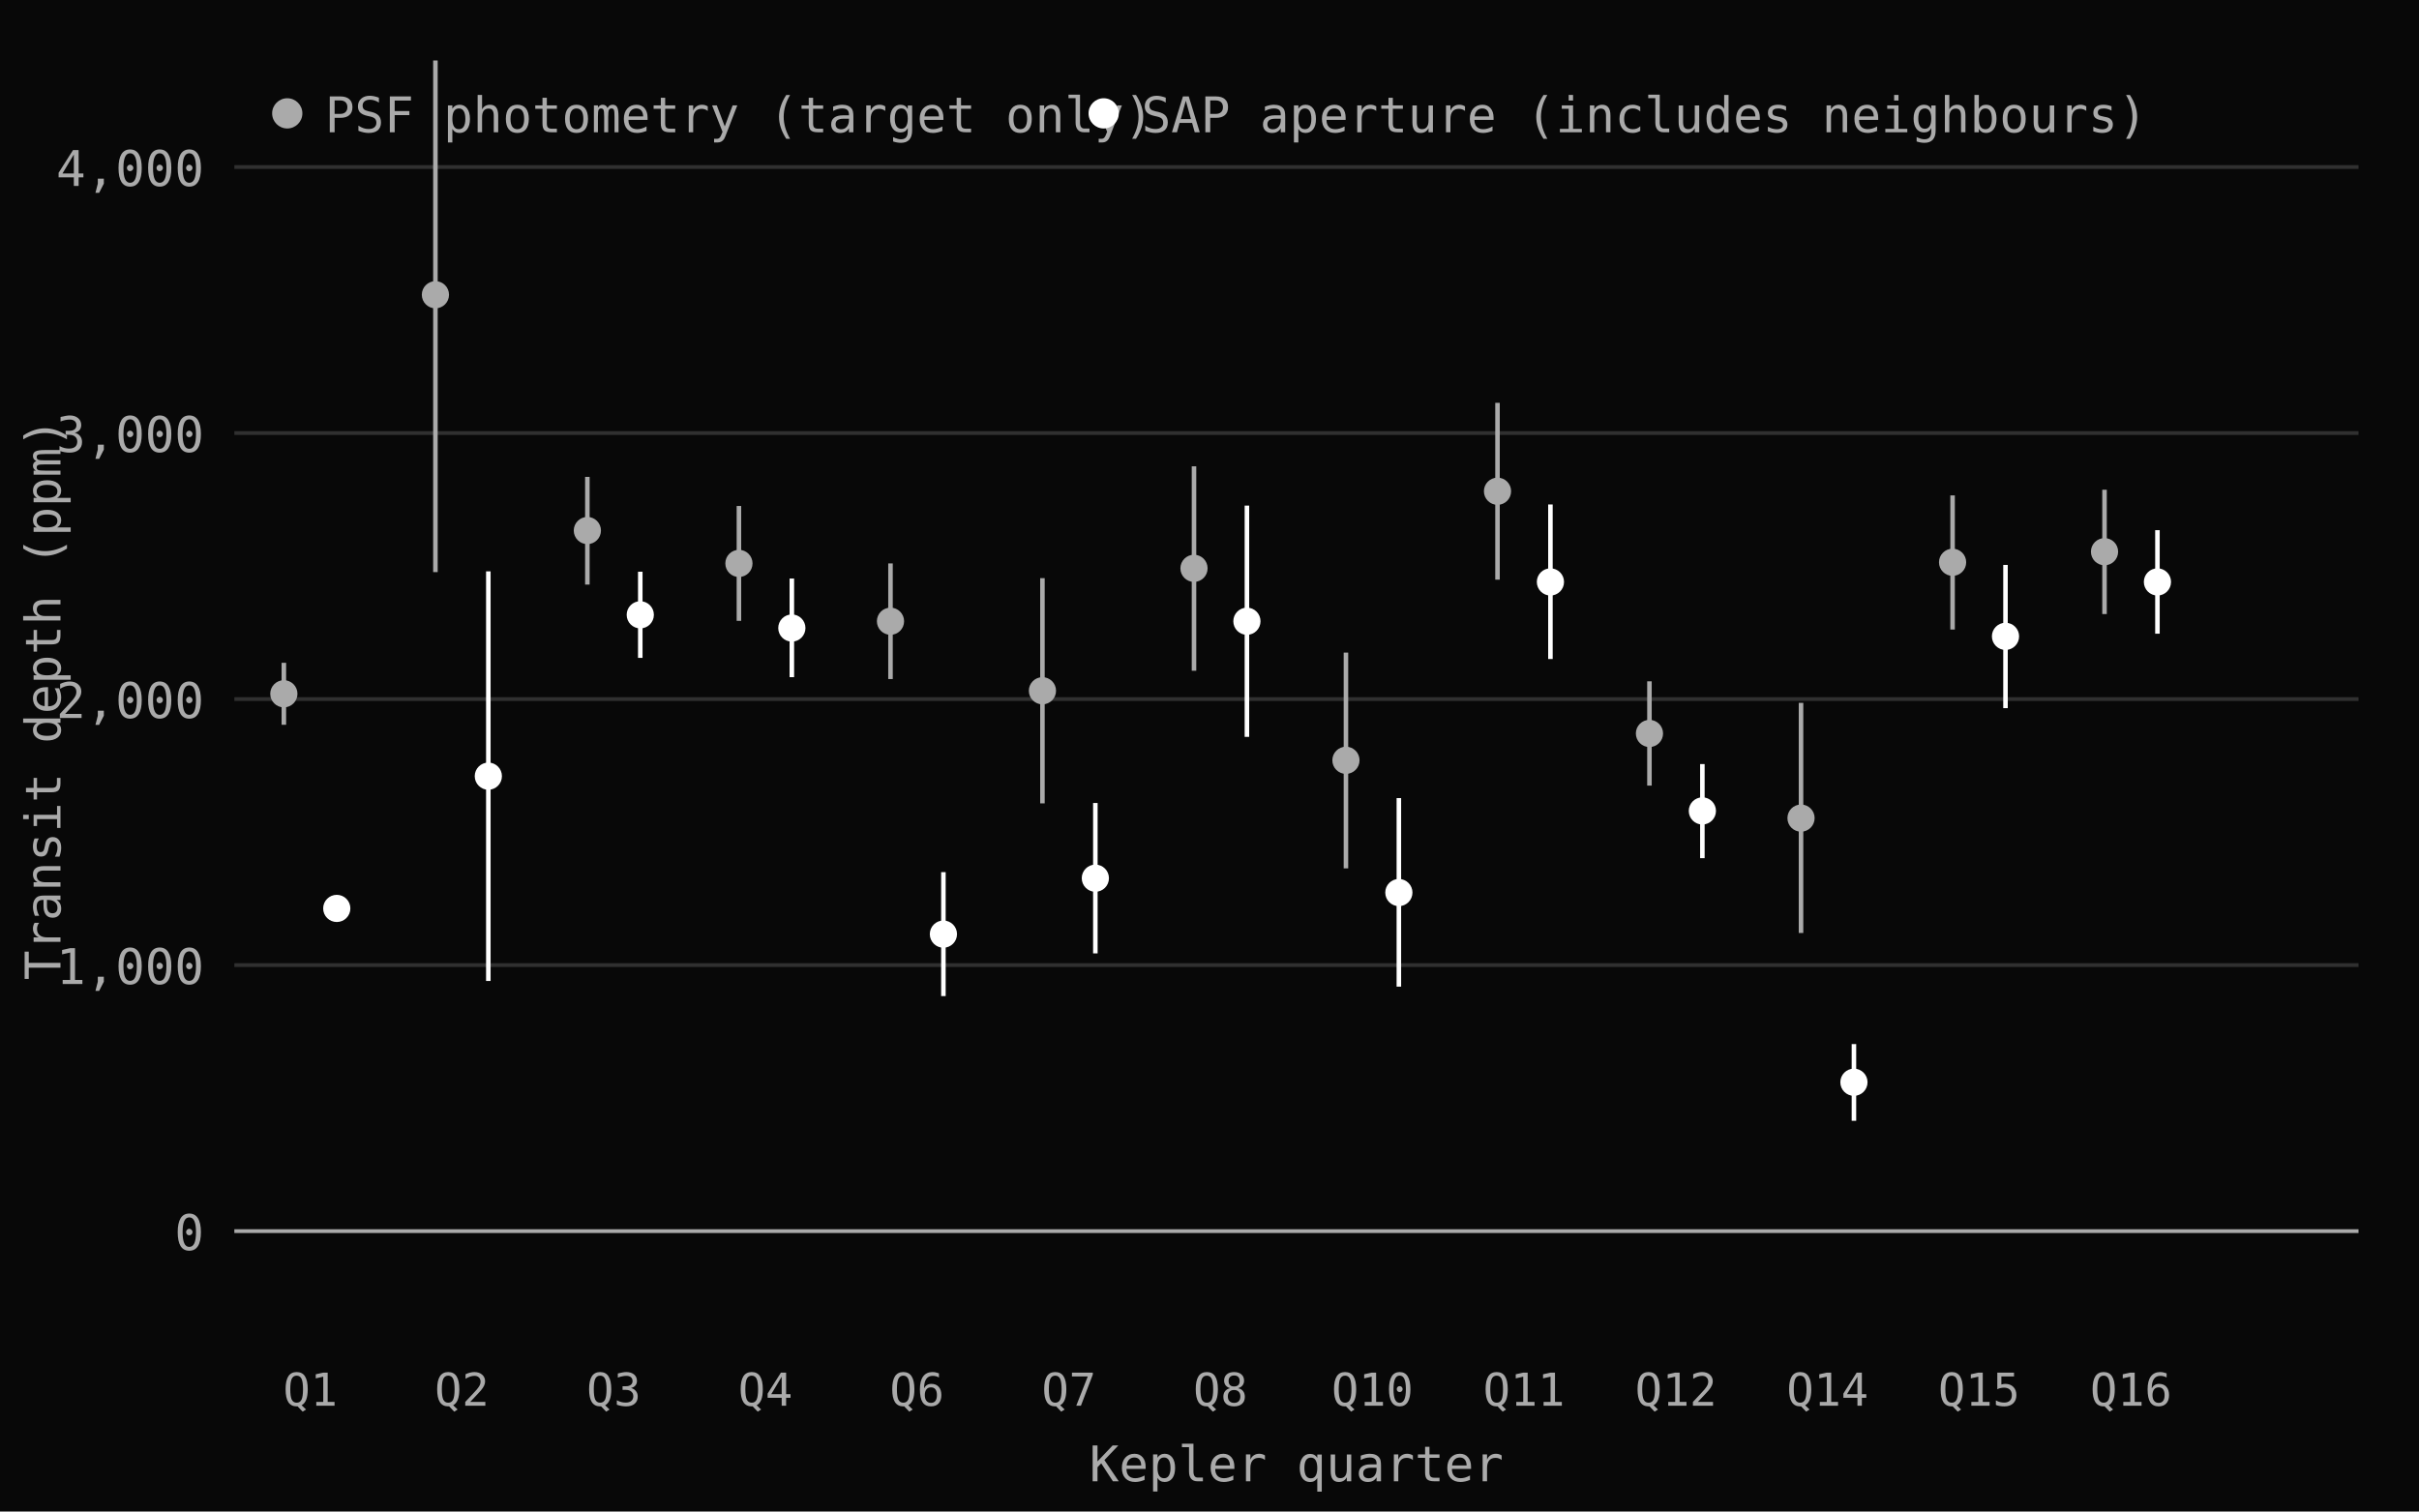
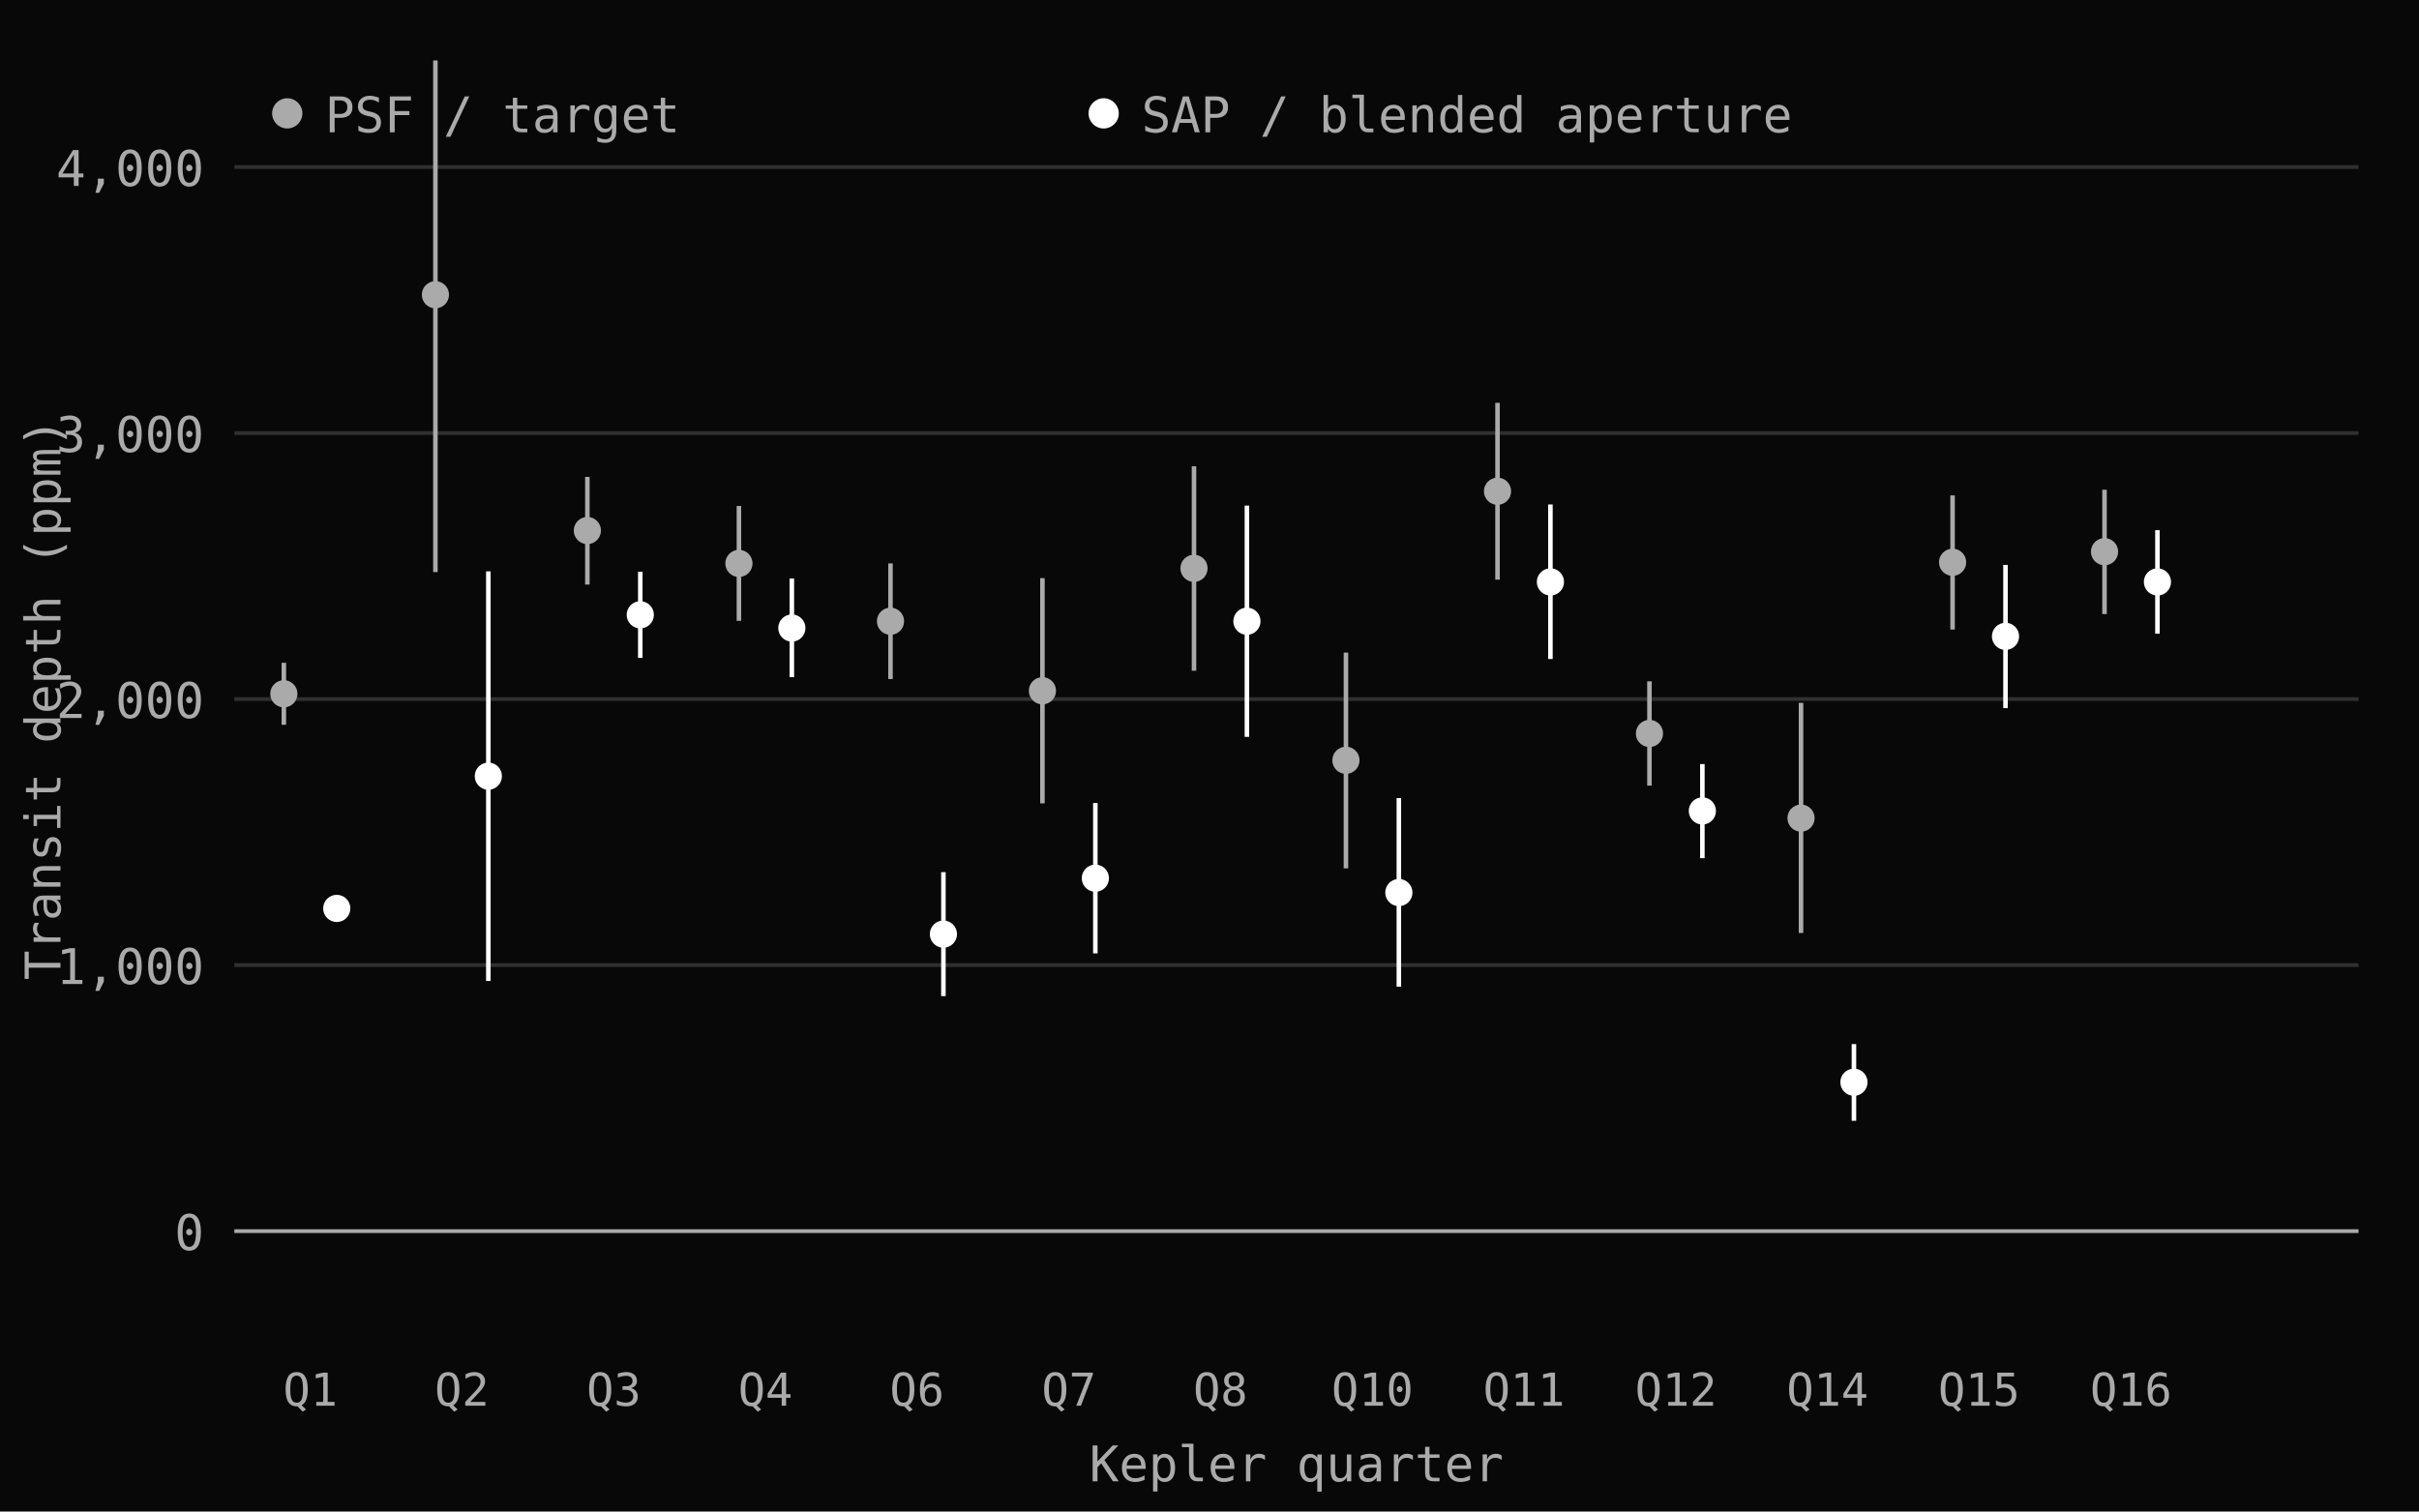
<svg xmlns="http://www.w3.org/2000/svg" viewBox="0 0 640 400" role="img" aria-labelledby="t d">
  <rect width="640" height="400" fill="#080808" rx="0" />
  <line x1="62.0" y1="325.8" x2="624.0" y2="325.8" stroke="#aaaaaa" stroke-width="1" />
  <text x="54.0" y="330.8" font-size="13" fill="#aaaaaa" text-anchor="end" font-weight="400" font-family="IBM Plex Mono,monospace">0</text>
  <line x1="62.0" y1="255.4" x2="624.0" y2="255.4" stroke="#303030" stroke-width="1" />
  <text x="54.0" y="260.4" font-size="13" fill="#aaaaaa" text-anchor="end" font-weight="400" font-family="IBM Plex Mono,monospace">1,000</text>
  <line x1="62.0" y1="185.0" x2="624.0" y2="185.0" stroke="#303030" stroke-width="1" />
  <text x="54.0" y="190.0" font-size="13" fill="#aaaaaa" text-anchor="end" font-weight="400" font-family="IBM Plex Mono,monospace">2,000</text>
  <line x1="62.0" y1="114.6" x2="624.0" y2="114.6" stroke="#303030" stroke-width="1" />
  <text x="54.0" y="119.6" font-size="13" fill="#aaaaaa" text-anchor="end" font-weight="400" font-family="IBM Plex Mono,monospace">3,000</text>
  <line x1="62.0" y1="44.2" x2="624.0" y2="44.2" stroke="#303030" stroke-width="1" />
  <text x="54.0" y="49.2" font-size="13" fill="#aaaaaa" text-anchor="end" font-weight="400" font-family="IBM Plex Mono,monospace">4,000</text>
  <text x="16.0" y="185.0" font-size="13" fill="#aaaaaa" text-anchor="middle" font-weight="400" font-family="IBM Plex Mono,monospace" transform="rotate(-90 16.0 185.0)">Transit depth (ppm)</text>
  <text x="343.0" y="392.0" font-size="13" fill="#aaaaaa" text-anchor="middle" font-weight="400" font-family="IBM Plex Mono,monospace">Kepler quarter</text>
  <line x1="75.1" y1="175.4" x2="75.1" y2="191.8" stroke="#aaaaaa" stroke-width="1.2" />
  <circle cx="75.1" cy="183.6" r="3.6" fill="#aaaaaa" stroke="none" stroke-width="1" opacity="1" />
  <line x1="89.1" y1="238.8" x2="89.1" y2="242.1" stroke="#ffffff" stroke-width="1.2" />
  <circle cx="89.1" cy="240.4" r="3.6" fill="#ffffff" stroke="none" stroke-width="1" opacity="1" />
  <text x="82.1" y="372.0" font-size="12" fill="#aaaaaa" text-anchor="middle" font-weight="400" font-family="IBM Plex Mono,monospace">Q1</text>
  <line x1="115.2" y1="16.0" x2="115.2" y2="151.4" stroke="#aaaaaa" stroke-width="1.2" />
  <circle cx="115.2" cy="78.0" r="3.6" fill="#aaaaaa" stroke="none" stroke-width="1" opacity="1" />
  <line x1="129.2" y1="151.2" x2="129.2" y2="259.6" stroke="#ffffff" stroke-width="1.2" />
  <circle cx="129.2" cy="205.4" r="3.6" fill="#ffffff" stroke="none" stroke-width="1" opacity="1" />
  <text x="122.2" y="372.0" font-size="12" fill="#aaaaaa" text-anchor="middle" font-weight="400" font-family="IBM Plex Mono,monospace">Q2</text>
  <line x1="155.4" y1="126.2" x2="155.4" y2="154.7" stroke="#aaaaaa" stroke-width="1.2" />
  <circle cx="155.4" cy="140.4" r="3.6" fill="#aaaaaa" stroke="none" stroke-width="1" opacity="1" />
  <line x1="169.4" y1="151.3" x2="169.4" y2="174.1" stroke="#ffffff" stroke-width="1.2" />
  <circle cx="169.4" cy="162.7" r="3.6" fill="#ffffff" stroke="none" stroke-width="1" opacity="1" />
  <text x="162.4" y="372.0" font-size="12" fill="#aaaaaa" text-anchor="middle" font-weight="400" font-family="IBM Plex Mono,monospace">Q3</text>
  <line x1="195.5" y1="133.9" x2="195.5" y2="164.3" stroke="#aaaaaa" stroke-width="1.2" />
  <circle cx="195.5" cy="149.1" r="3.6" fill="#aaaaaa" stroke="none" stroke-width="1" opacity="1" />
  <line x1="209.5" y1="153.1" x2="209.5" y2="179.2" stroke="#ffffff" stroke-width="1.2" />
  <circle cx="209.5" cy="166.2" r="3.6" fill="#ffffff" stroke="none" stroke-width="1" opacity="1" />
  <text x="202.5" y="372.0" font-size="12" fill="#aaaaaa" text-anchor="middle" font-weight="400" font-family="IBM Plex Mono,monospace">Q4</text>
  <line x1="235.6" y1="149.1" x2="235.6" y2="179.7" stroke="#aaaaaa" stroke-width="1.2" />
  <circle cx="235.6" cy="164.4" r="3.6" fill="#aaaaaa" stroke="none" stroke-width="1" opacity="1" />
  <line x1="249.6" y1="230.8" x2="249.6" y2="263.6" stroke="#ffffff" stroke-width="1.2" />
  <circle cx="249.6" cy="247.2" r="3.6" fill="#ffffff" stroke="none" stroke-width="1" opacity="1" />
  <text x="242.6" y="372.0" font-size="12" fill="#aaaaaa" text-anchor="middle" font-weight="400" font-family="IBM Plex Mono,monospace">Q6</text>
  <line x1="275.8" y1="153.0" x2="275.8" y2="212.6" stroke="#aaaaaa" stroke-width="1.2" />
  <circle cx="275.8" cy="182.8" r="3.6" fill="#aaaaaa" stroke="none" stroke-width="1" opacity="1" />
  <line x1="289.8" y1="212.5" x2="289.8" y2="252.3" stroke="#ffffff" stroke-width="1.2" />
  <circle cx="289.8" cy="232.4" r="3.6" fill="#ffffff" stroke="none" stroke-width="1" opacity="1" />
  <text x="282.8" y="372.0" font-size="12" fill="#aaaaaa" text-anchor="middle" font-weight="400" font-family="IBM Plex Mono,monospace">Q7</text>
  <line x1="315.9" y1="123.4" x2="315.9" y2="177.5" stroke="#aaaaaa" stroke-width="1.2" />
  <circle cx="315.9" cy="150.4" r="3.6" fill="#aaaaaa" stroke="none" stroke-width="1" opacity="1" />
  <line x1="329.9" y1="133.8" x2="329.9" y2="195.0" stroke="#ffffff" stroke-width="1.2" />
  <circle cx="329.9" cy="164.4" r="3.6" fill="#ffffff" stroke="none" stroke-width="1" opacity="1" />
  <text x="322.9" y="372.0" font-size="12" fill="#aaaaaa" text-anchor="middle" font-weight="400" font-family="IBM Plex Mono,monospace">Q8</text>
  <line x1="356.1" y1="172.7" x2="356.1" y2="229.8" stroke="#aaaaaa" stroke-width="1.2" />
  <circle cx="356.1" cy="201.2" r="3.6" fill="#aaaaaa" stroke="none" stroke-width="1" opacity="1" />
  <line x1="370.1" y1="211.2" x2="370.1" y2="261.1" stroke="#ffffff" stroke-width="1.2" />
  <circle cx="370.1" cy="236.2" r="3.6" fill="#ffffff" stroke="none" stroke-width="1" opacity="1" />
  <text x="363.1" y="372.0" font-size="12" fill="#aaaaaa" text-anchor="middle" font-weight="400" font-family="IBM Plex Mono,monospace">Q10</text>
  <line x1="396.2" y1="106.6" x2="396.2" y2="153.4" stroke="#aaaaaa" stroke-width="1.2" />
  <circle cx="396.2" cy="130.0" r="3.6" fill="#aaaaaa" stroke="none" stroke-width="1" opacity="1" />
  <line x1="410.2" y1="133.5" x2="410.2" y2="174.4" stroke="#ffffff" stroke-width="1.2" />
  <circle cx="410.2" cy="154.0" r="3.6" fill="#ffffff" stroke="none" stroke-width="1" opacity="1" />
  <text x="403.2" y="372.0" font-size="12" fill="#aaaaaa" text-anchor="middle" font-weight="400" font-family="IBM Plex Mono,monospace">Q11</text>
  <line x1="436.4" y1="180.3" x2="436.4" y2="207.9" stroke="#aaaaaa" stroke-width="1.2" />
  <circle cx="436.4" cy="194.1" r="3.6" fill="#aaaaaa" stroke="none" stroke-width="1" opacity="1" />
  <line x1="450.4" y1="202.2" x2="450.4" y2="227.1" stroke="#ffffff" stroke-width="1.2" />
  <circle cx="450.4" cy="214.6" r="3.6" fill="#ffffff" stroke="none" stroke-width="1" opacity="1" />
  <text x="443.4" y="372.0" font-size="12" fill="#aaaaaa" text-anchor="middle" font-weight="400" font-family="IBM Plex Mono,monospace">Q12</text>
  <line x1="476.5" y1="186.0" x2="476.5" y2="246.9" stroke="#aaaaaa" stroke-width="1.2" />
  <circle cx="476.5" cy="216.5" r="3.6" fill="#aaaaaa" stroke="none" stroke-width="1" opacity="1" />
  <line x1="490.5" y1="276.3" x2="490.5" y2="296.6" stroke="#ffffff" stroke-width="1.2" />
  <circle cx="490.5" cy="286.4" r="3.6" fill="#ffffff" stroke="none" stroke-width="1" opacity="1" />
  <text x="483.5" y="372.0" font-size="12" fill="#aaaaaa" text-anchor="middle" font-weight="400" font-family="IBM Plex Mono,monospace">Q14</text>
  <line x1="516.6" y1="131.1" x2="516.6" y2="166.6" stroke="#aaaaaa" stroke-width="1.2" />
  <circle cx="516.6" cy="148.8" r="3.6" fill="#aaaaaa" stroke="none" stroke-width="1" opacity="1" />
  <line x1="530.6" y1="149.5" x2="530.6" y2="187.4" stroke="#ffffff" stroke-width="1.2" />
  <circle cx="530.6" cy="168.4" r="3.6" fill="#ffffff" stroke="none" stroke-width="1" opacity="1" />
  <text x="523.6" y="372.0" font-size="12" fill="#aaaaaa" text-anchor="middle" font-weight="400" font-family="IBM Plex Mono,monospace">Q15</text>
  <line x1="556.8" y1="129.6" x2="556.8" y2="162.5" stroke="#aaaaaa" stroke-width="1.2" />
  <circle cx="556.8" cy="146.0" r="3.6" fill="#aaaaaa" stroke="none" stroke-width="1" opacity="1" />
  <line x1="570.8" y1="140.3" x2="570.8" y2="167.7" stroke="#ffffff" stroke-width="1.2" />
  <circle cx="570.8" cy="154.0" r="3.6" fill="#ffffff" stroke="none" stroke-width="1" opacity="1" />
  <text x="563.8" y="372.0" font-size="12" fill="#aaaaaa" text-anchor="middle" font-weight="400" font-family="IBM Plex Mono,monospace">Q16</text>
  <circle cx="76.0" cy="30.0" r="4" fill="#aaaaaa" stroke="none" stroke-width="1" opacity="1" />
-   <text x="86.0" y="35.0" font-size="13" fill="#aaaaaa" text-anchor="start" font-weight="400" font-family="IBM Plex Mono,monospace">PSF photometry (target only)</text>
+   <text x="86.0" y="35.0" font-size="13" fill="#aaaaaa" text-anchor="start" font-weight="400" font-family="IBM Plex Mono,monospace">PSF / target</text>
  <circle cx="292.0" cy="30.0" r="4" fill="#ffffff" stroke="none" stroke-width="1" opacity="1" />
-   <text x="302.0" y="35.0" font-size="13" fill="#aaaaaa" text-anchor="start" font-weight="400" font-family="IBM Plex Mono,monospace">SAP aperture (includes neighbours)</text>
+   <text x="302.0" y="35.0" font-size="13" fill="#aaaaaa" text-anchor="start" font-weight="400" font-family="IBM Plex Mono,monospace">SAP / blended aperture</text>
</svg>
